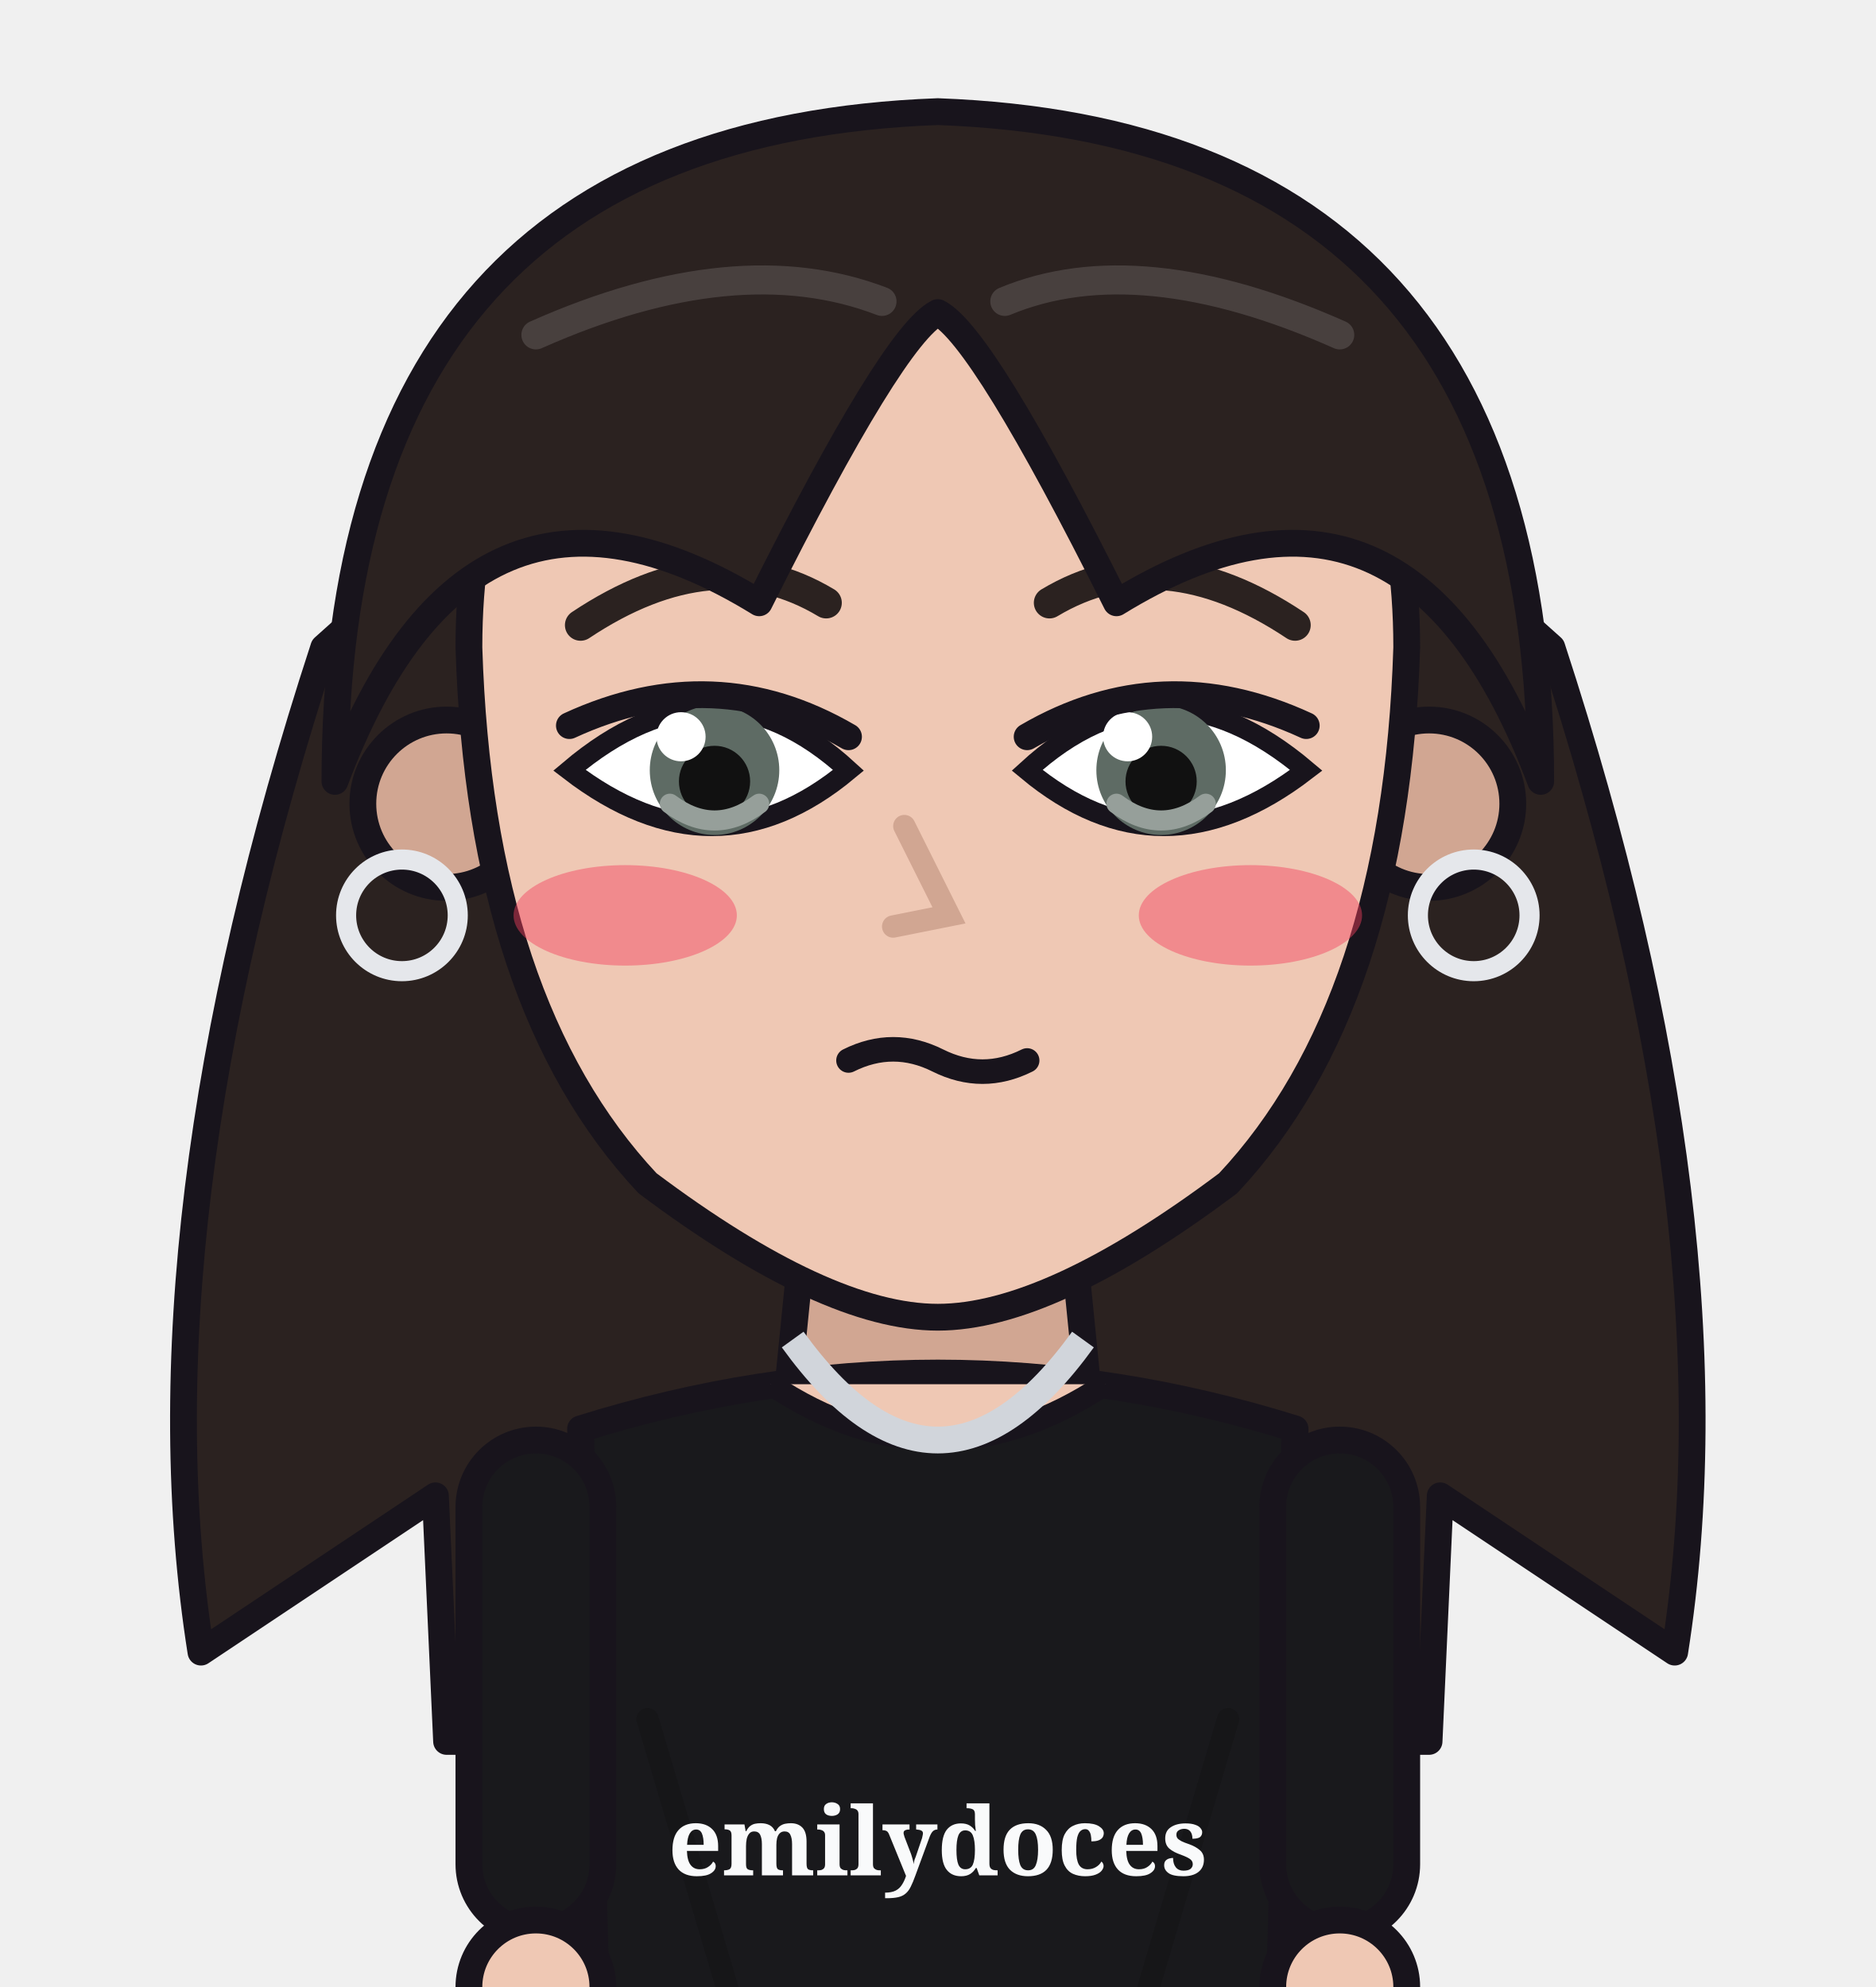
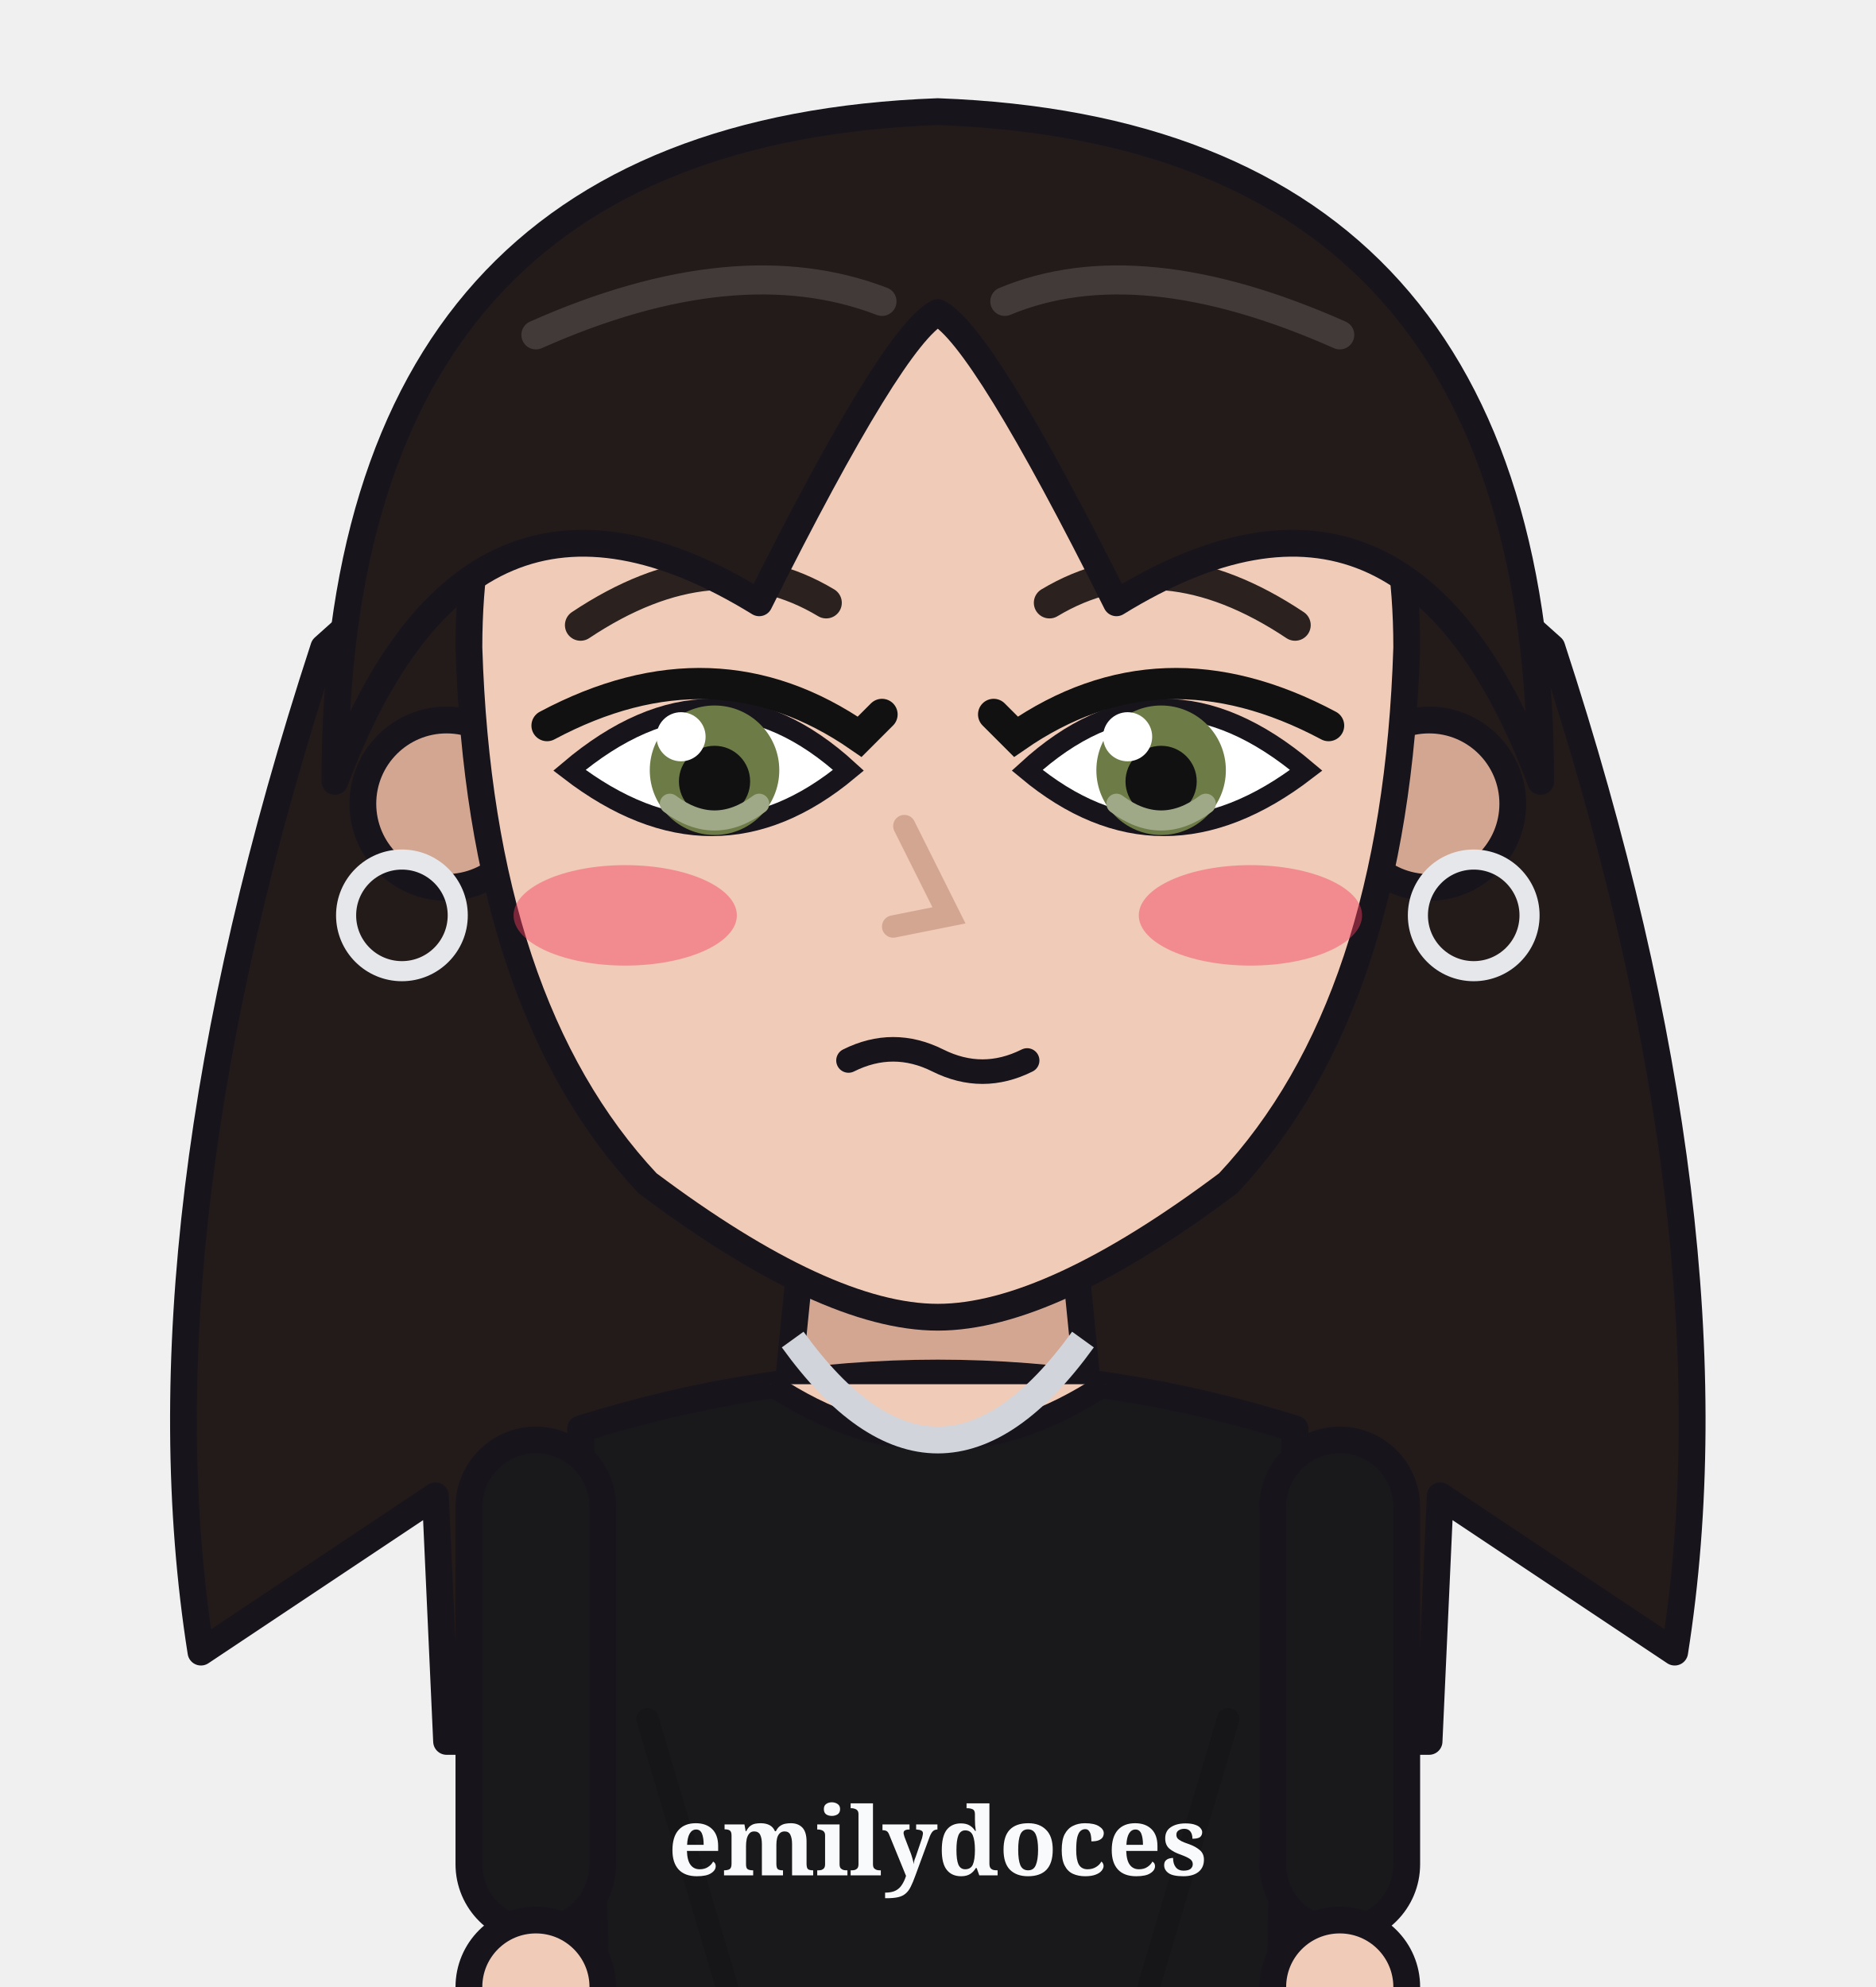
<svg xmlns="http://www.w3.org/2000/svg" viewBox="26 14 168 178" class="luiggi-rig-svg" data-char="emily">
  <g class="rig-root">
    <g class="rig-hair-back">
-       <path d="M55 72 Q38 124 44 162 L65 148 L66 170 L154 170 L155 148 L176 162 Q182 124 165 72 Q110 22 55 72 Z" fill="#2B2220" stroke="#18141C" stroke-width="2.4" stroke-linejoin="round" />
+       <path d="M55 72 Q38 124 44 162 L65 148 L66 170 L154 170 L155 148 L176 162 Q182 124 165 72 Q110 22 55 72 Z" fill="#231B19" stroke="#18141C" stroke-width="2.4" stroke-linejoin="round" />
    </g>
    <g class="rig-legs" />
-     <path d="M98 124 L122 124 L124 144 Q110 150 96 144 Z" fill="#D1A692" stroke="#18141C" stroke-width="2.4" />
+     <path d="M98 124 L122 124 L124 144 Q110 150 96 144 Z" fill="#D3A692" stroke="#18141C" stroke-width="2.4" />
    <g class="rig-torso">
      <path d="M78 142 Q110 132 142 142 L140 214 L80 214 Z" fill="#19191C" stroke="#18141C" stroke-width="2.4" stroke-linejoin="round" />
-       <path d="M95 138 Q110 148 125 138" fill="#EFC8B4" stroke="#18141C" stroke-width="2" />
+       <path d="M95 138 Q110 148 125 138" fill="#F0CBB8" stroke="#18141C" stroke-width="2" />
      <path d="M84 168 L92 195 M136 168 L128 195" stroke="#141416" stroke-width="2" opacity="0.6" stroke-linecap="round" />
      <text x="110" y="182" text-anchor="middle" font-family="Georgia, serif" font-weight="bold" font-size="8.5" fill="#F9FAFB">emilydoces</text>
    </g>
    <g class="rig-arms">
      <g class="rig-arm-l">
        <rect x="68" y="143" width="12" height="44" rx="6" fill="#19191C" stroke="#18141C" stroke-width="2.4" />
-         <circle cx="74" cy="192" r="6" fill="#EFC8B4" stroke="#18141C" stroke-width="2.4" />
+         <circle cx="74" cy="192" r="6" fill="#F0CBB8" stroke="#18141C" stroke-width="2.4" />
      </g>
      <g class="rig-arm-r">
        <rect x="140" y="143" width="12" height="44" rx="6" fill="#19191C" stroke="#18141C" stroke-width="2.4" />
-         <circle cx="146" cy="192" r="6" fill="#EFC8B4" stroke="#18141C" stroke-width="2.4" />
+         <circle cx="146" cy="192" r="6" fill="#F0CBB8" stroke="#18141C" stroke-width="2.4" />
      </g>
    </g>
    <g class="rig-head">
-       <circle cx="66" cy="86" r="7.5" fill="#D1A692" stroke="#18141C" stroke-width="2.4" />
-       <circle cx="154" cy="86" r="7.5" fill="#D1A692" stroke="#18141C" stroke-width="2.4" />
-       <path d="M68 72 Q68 34 110 34 Q152 34 152 72 Q151 104 136 120 Q120 132 110 132 Q100 132 84 120 Q69 104 68 72 Z" fill="#EFC8B4" stroke="#18141C" stroke-width="2.4" stroke-linejoin="round" />
-       <path d="M107 88 L111 96 L106 97" fill="none" stroke="#D1A692" stroke-width="2" stroke-linecap="round" />
+       <circle cx="66" cy="86" r="7.5" fill="#D3A692" stroke="#18141C" stroke-width="2.4" />
+       <circle cx="154" cy="86" r="7.5" fill="#D3A692" stroke="#18141C" stroke-width="2.4" />
+       <path d="M68 72 Q68 34 110 34 Q152 34 152 72 Q151 104 136 120 Q120 132 110 132 Q100 132 84 120 Q69 104 68 72 Z" fill="#F0CBB8" stroke="#18141C" stroke-width="2.4" stroke-linejoin="round" />
+       <path d="M107 88 L111 96 L106 97" fill="none" stroke="#D3A692" stroke-width="2" stroke-linecap="round" />
      <ellipse cx="82" cy="96" rx="10" ry="4.5" fill="#F43F5E" opacity="0.45" />
      <ellipse cx="138" cy="96" rx="10" ry="4.5" fill="#F43F5E" opacity="0.45" />
      <g class="rig-eyes">
        <path d="M77 83 Q90 72 102 83 Q90 93 77 83 Z" fill="#FFFFFF" stroke="#18141C" stroke-width="1.8" />
        <path d="M118 83 Q130 72 143 83 Q130 93 118 83 Z" fill="#FFFFFF" stroke="#18141C" stroke-width="1.8" />
-         <circle cx="90" cy="83" r="5.8" fill="#5E6B64" />
-         <circle cx="130" cy="83" r="5.8" fill="#5E6B64" />
+         <circle cx="90" cy="83" r="5.8" fill="#6D7B47" />
+         <circle cx="130" cy="83" r="5.8" fill="#6D7B47" />
        <circle cx="90" cy="84" r="3.19" fill="#111" />
        <circle cx="130" cy="84" r="3.19" fill="#111" />
-         <path d="M86 86 Q90 89 94 86" fill="none" stroke="#969f9a" stroke-width="1.8" stroke-linecap="round" />
-         <path d="M126 86 Q130 89 134 86" fill="none" stroke="#969f9a" stroke-width="1.8" stroke-linecap="round" />
+         <path d="M86 86 Q90 89 94 86" fill="none" stroke="#a0a987" stroke-width="1.8" stroke-linecap="round" />
+         <path d="M126 86 Q130 89 134 86" fill="none" stroke="#a0a987" stroke-width="1.8" stroke-linecap="round" />
        <circle cx="87" cy="80" r="2.2" fill="#FFF" />
        <circle cx="127" cy="80" r="2.2" fill="#FFF" />
-         <path d="M77 79 Q90 73 102 80 M118 80 Q130 73 143 79" fill="none" stroke="#18141C" stroke-width="2.4" stroke-linecap="round" />
+         <path d="M75 79 Q90 71 103 80 L105 78 M145 79 Q130 71 117 80 L115 78" fill="none" stroke="#111" stroke-width="2.8" stroke-linecap="round" />
      </g>
      <g class="rig-brows">
        <path d="M78 70 Q90 62 100 68" fill="none" stroke="#2B2220" stroke-width="2.8" stroke-linecap="round" />
        <path d="M120 68 Q130 62 142 70" fill="none" stroke="#2B2220" stroke-width="2.8" stroke-linecap="round" />
      </g>
      <g class="rig-mouth">
        <path d="M102 109 Q106 107 110 109 Q114 111 118 109" fill="none" stroke="#18141C" stroke-width="2.2" stroke-linecap="round" />
      </g>
    </g>
    <g class="rig-hair-front">
-       <path d="M56 84 Q56 26 110 24 Q164 26 164 84 Q152 52 126 68 Q114 44 110 42 Q106 44 94 68 Q68 52 56 84 Z" fill="#2B2220" stroke="#18141C" stroke-width="2.4" stroke-linejoin="round" />
-       <path d="M74 44 Q92 36 105 41 M116 41 Q128 36 146 44" fill="none" stroke="#605958" stroke-width="2.6" opacity="0.55" stroke-linecap="round" />
+       <path d="M56 84 Q56 26 110 24 Q164 26 164 84 Q152 52 126 68 Q114 44 110 42 Q106 44 94 68 Q68 52 56 84 Z" fill="#231B19" stroke="#18141C" stroke-width="2.4" stroke-linejoin="round" />
+       <path d="M74 44 Q92 36 105 41 M116 41 Q128 36 146 44" fill="none" stroke="#5a5453" stroke-width="2.6" opacity="0.55" stroke-linecap="round" />
    </g>
    <g class="rig-accessories">
      <circle cx="62" cy="96" r="5" fill="none" stroke="#E5E7EB" stroke-width="1.8" />
      <circle cx="158" cy="96" r="5" fill="none" stroke="#E5E7EB" stroke-width="1.8" />
      <path d="M97 134 Q110 152 123 134" fill="none" stroke="#D1D5DB" stroke-width="2.4" />
    </g>
  </g>
</svg>
